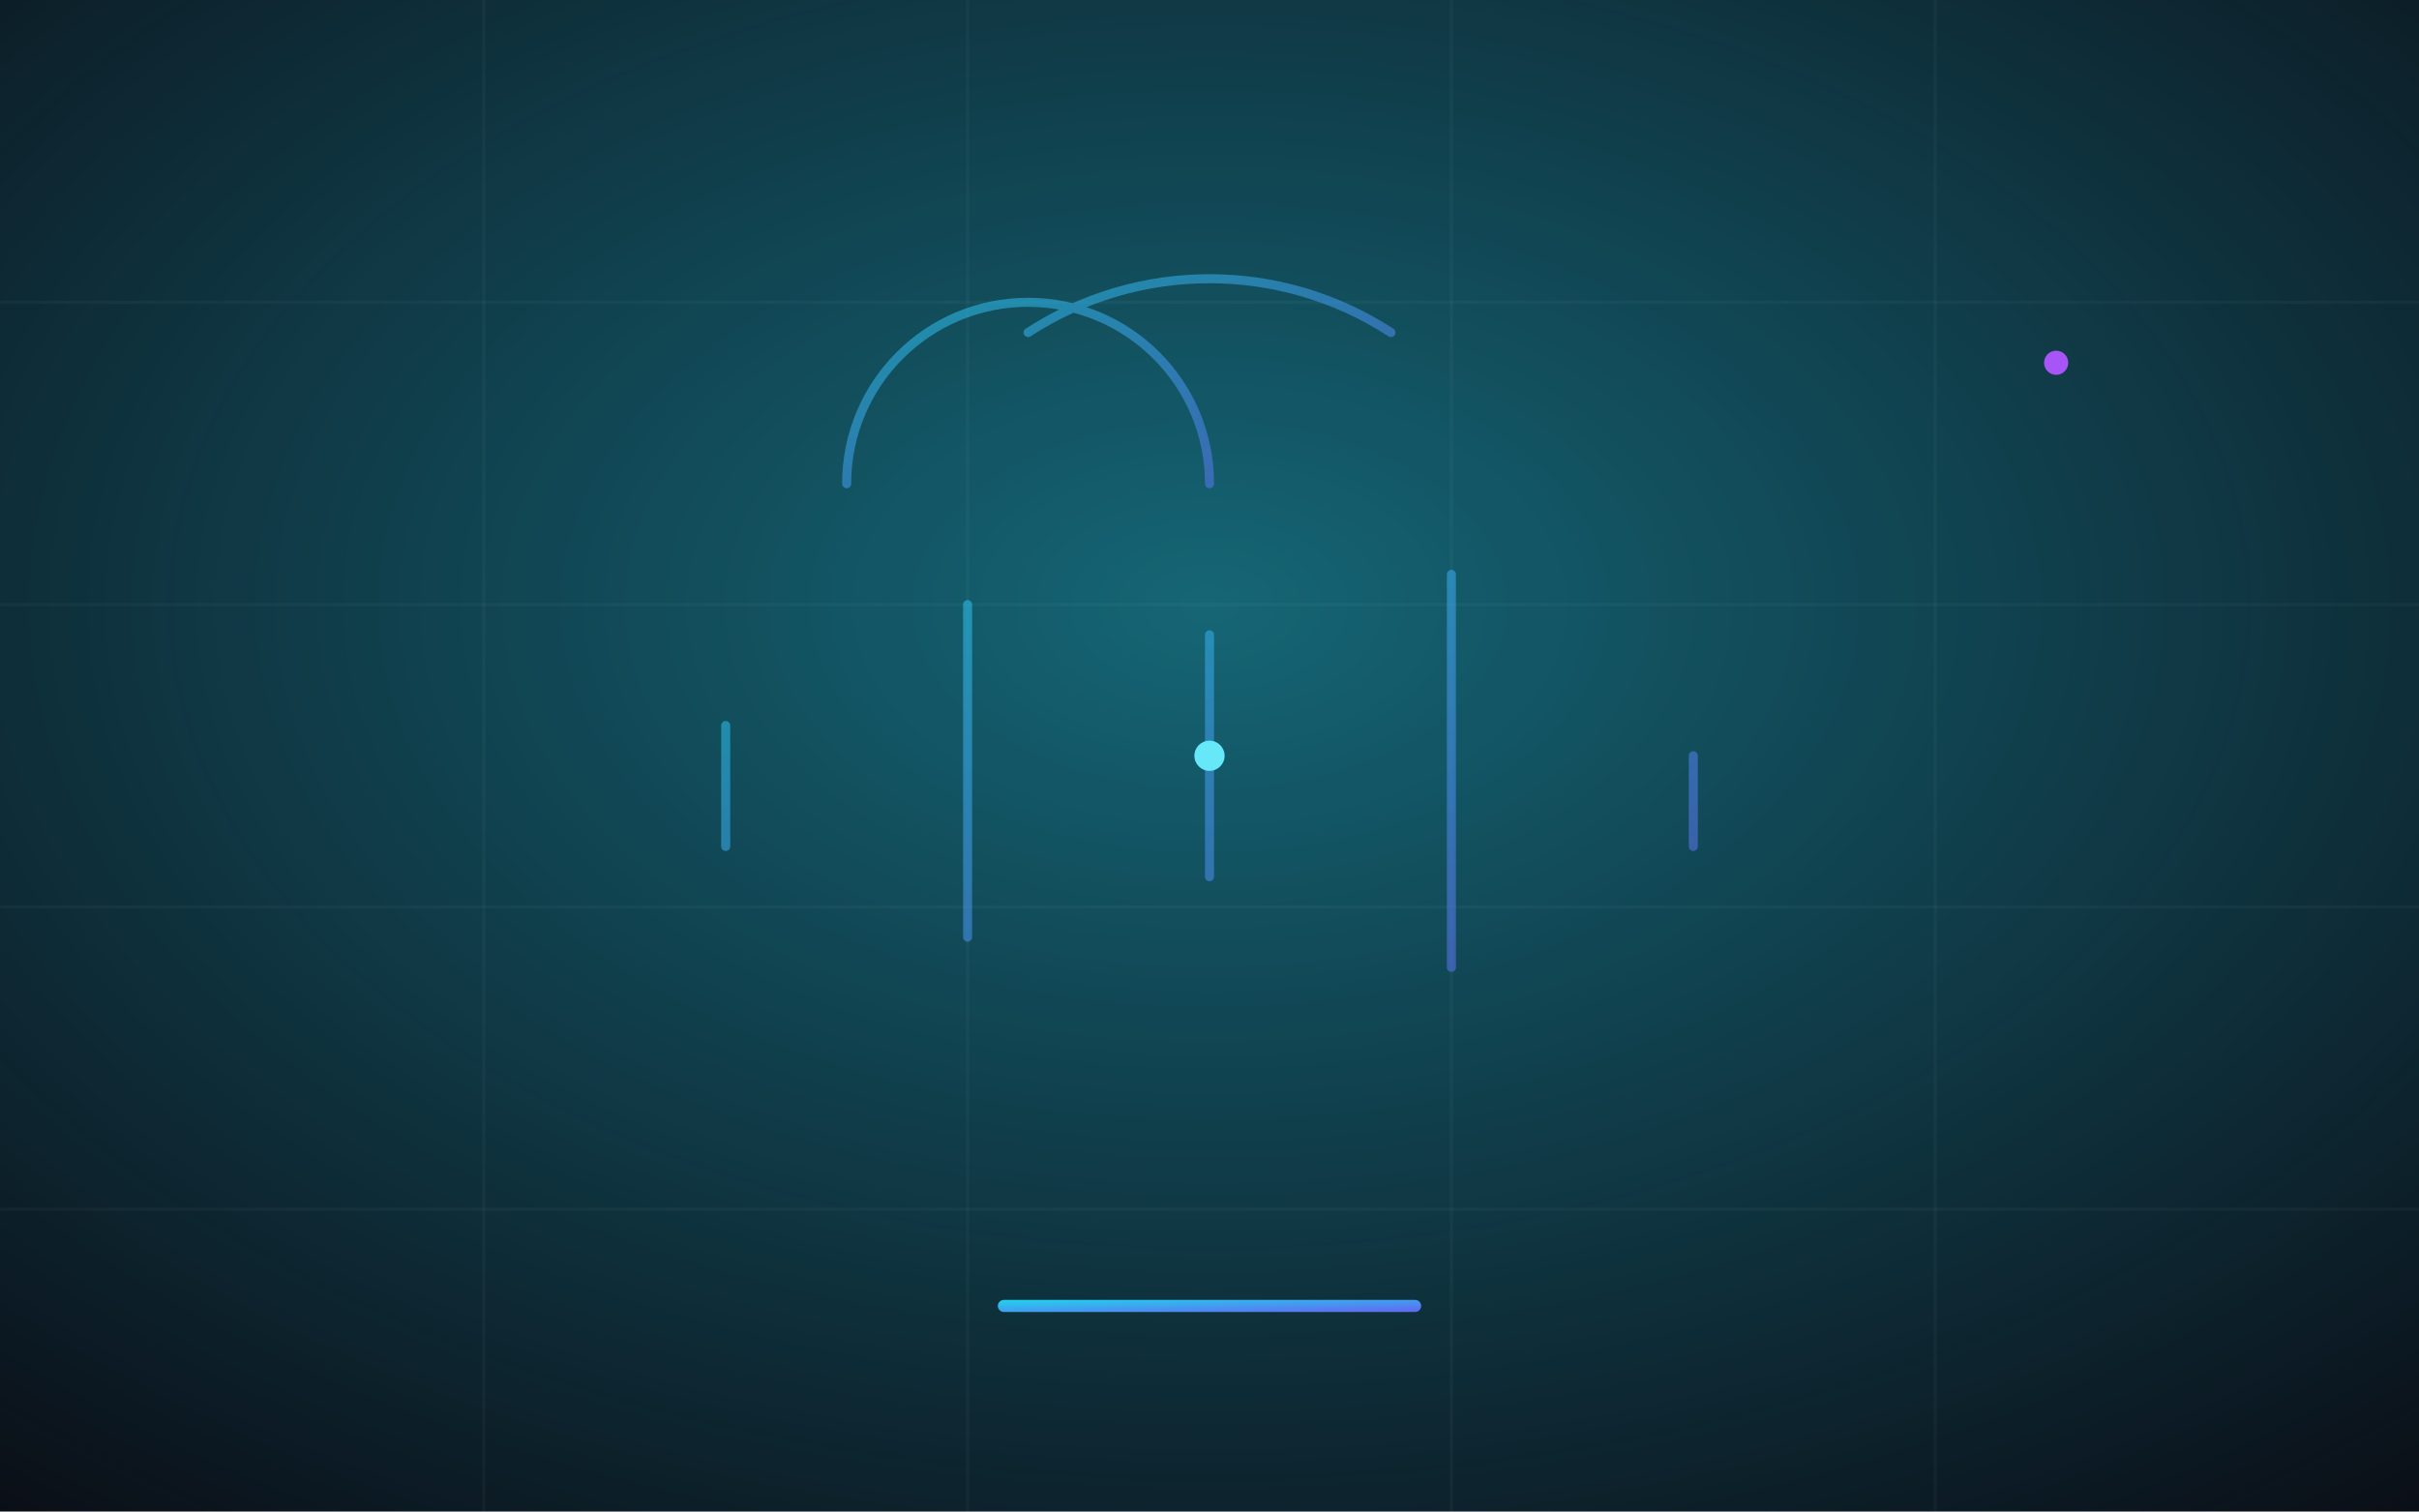
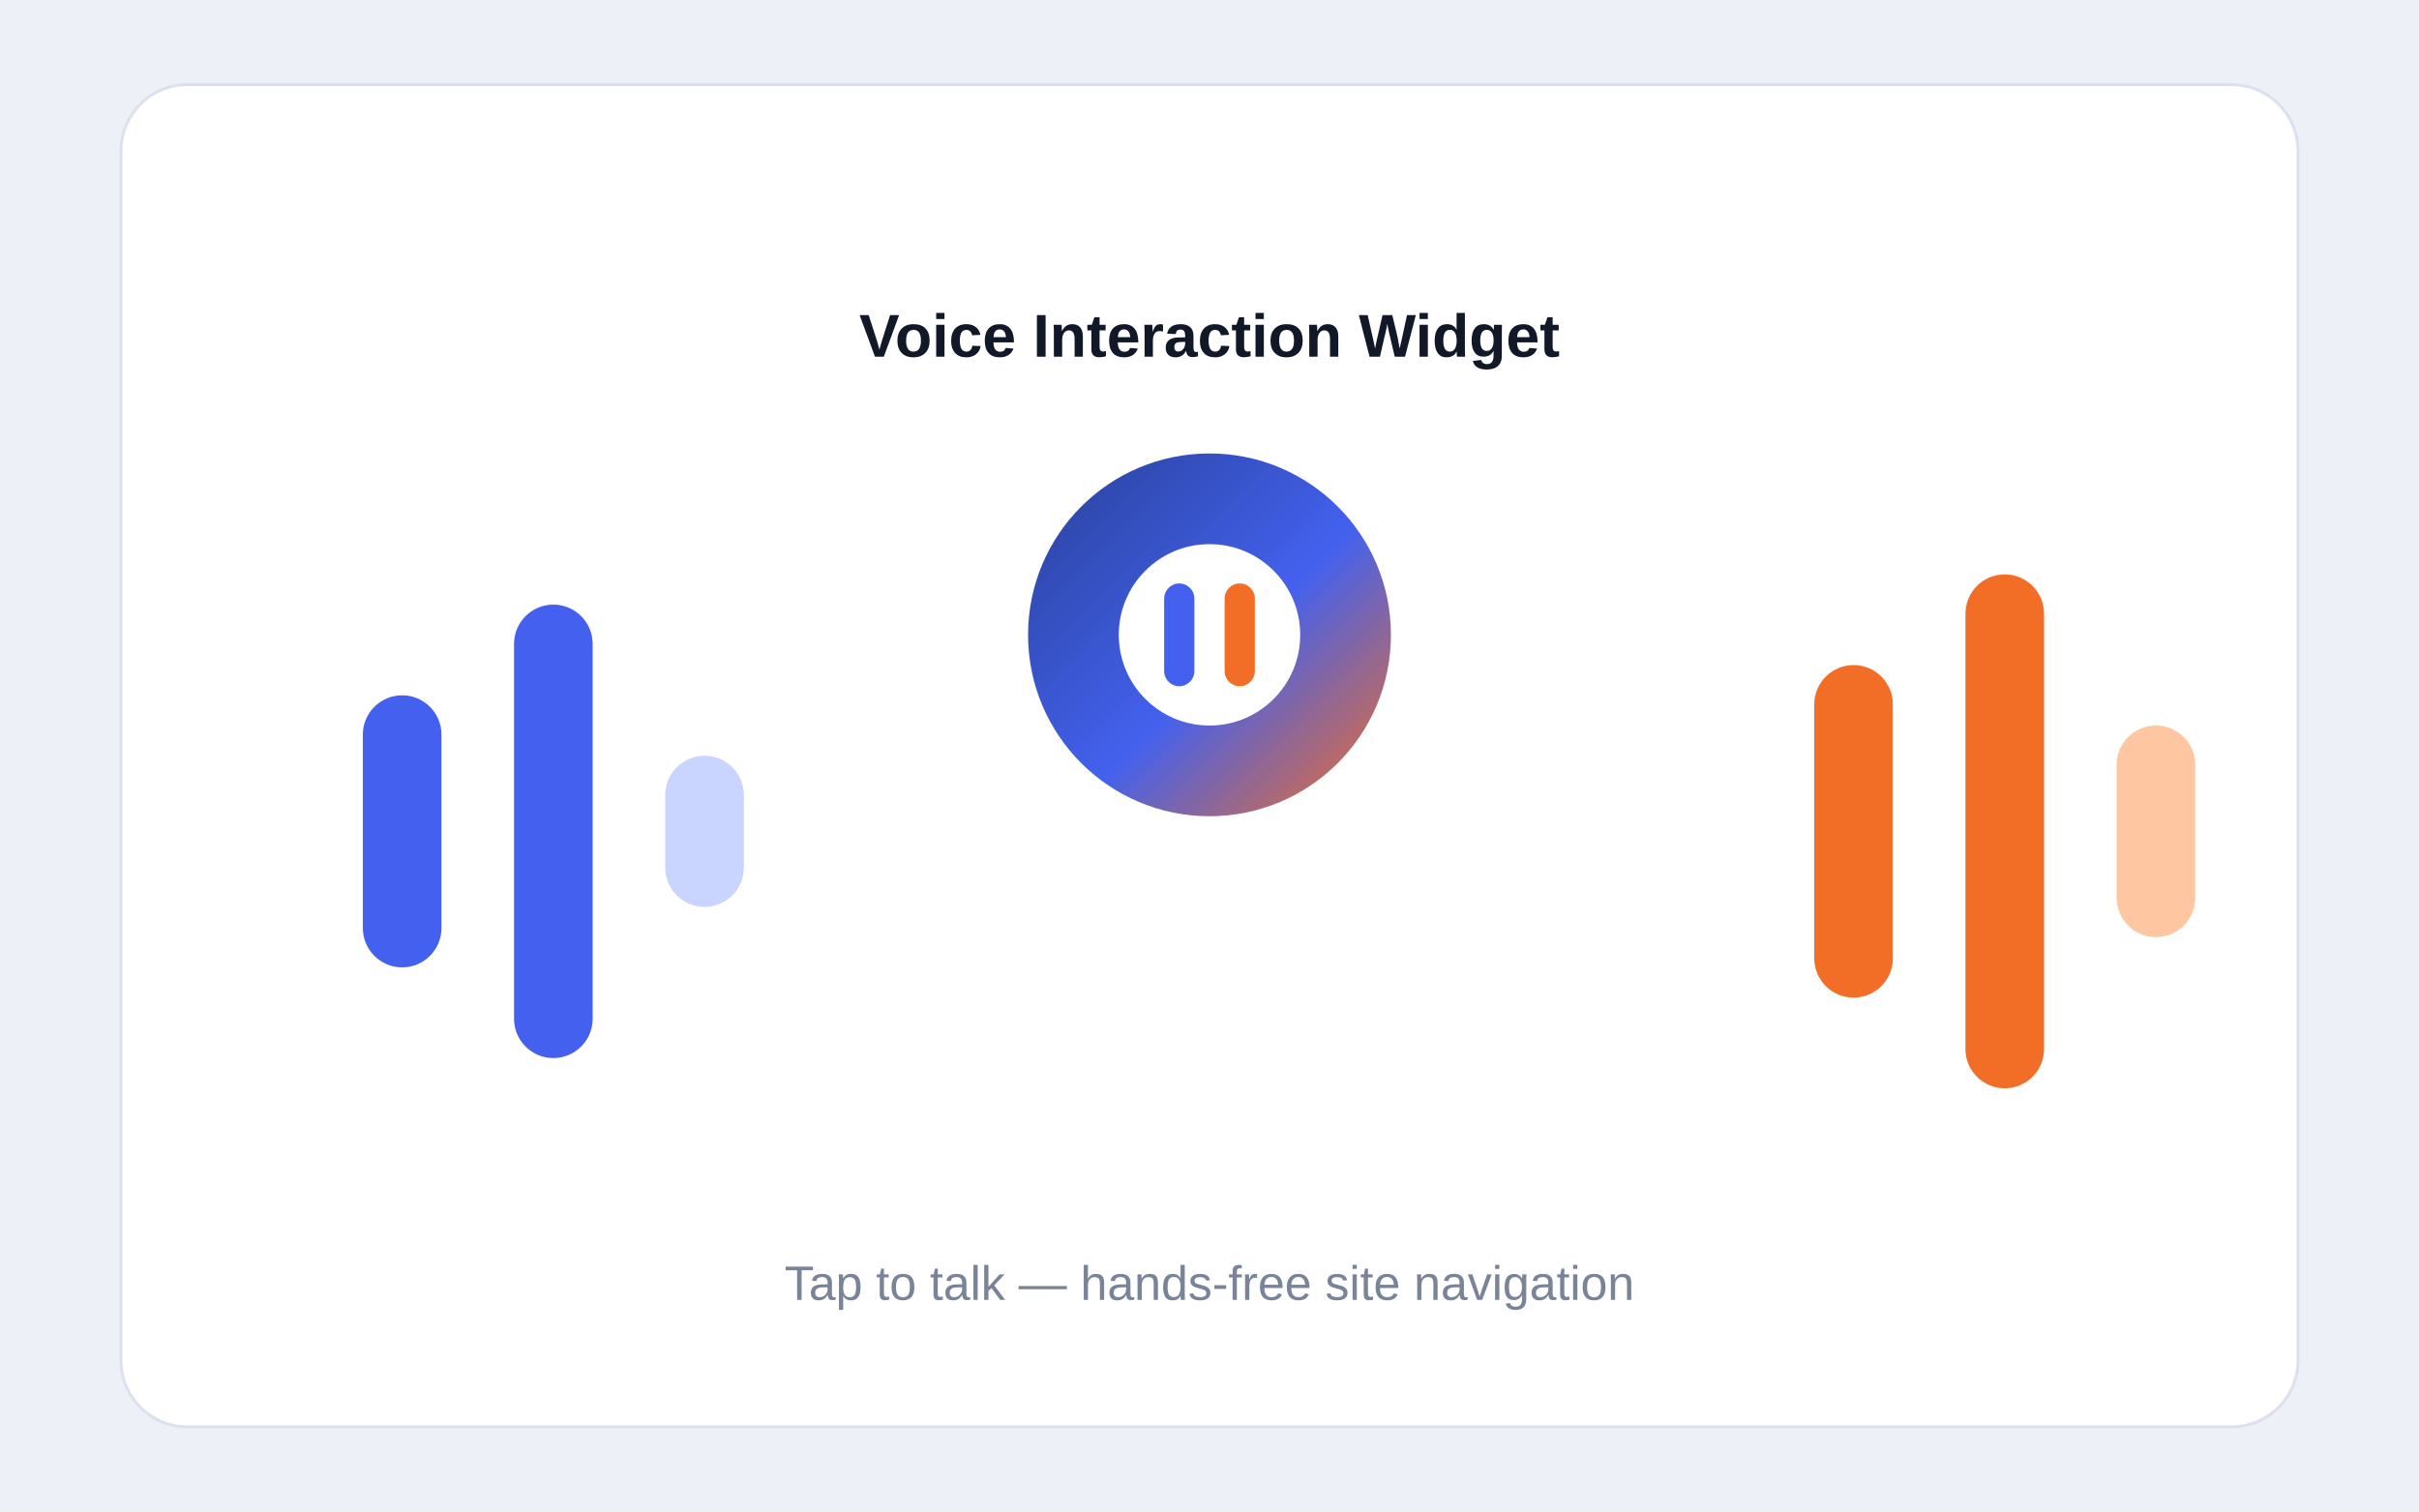
- <svg xmlns="http://www.w3.org/2000/svg" viewBox="0 0 800 500" width="800" height="500">
+ <svg xmlns="http://www.w3.org/2000/svg" viewBox="0 0 800 500">
  <defs>
-     <linearGradient id="acc" x1="0" y1="0" x2="1" y2="1">
-       <stop offset="0" stop-color="#22d3ee" />
-       <stop offset="1" stop-color="#6366f1" />
+     <linearGradient id="g" x1="0" y1="0" x2="1" y2="1">
+       <stop offset="0" stop-color="#294199" />
+       <stop offset="0.55" stop-color="#4361ee" />
+       <stop offset="1" stop-color="#f26e26" />
    </linearGradient>
-     <radialGradient id="glow" cx="0.5" cy="0.4" r="0.8">
-       <stop offset="0" stop-color="#22d3ee" stop-opacity="0.45" />
-       <stop offset="1" stop-color="#22d3ee" stop-opacity="0" />
-     </radialGradient>
  </defs>
-   <rect width="800" height="500" fill="#0a0c14" />
-   <rect width="800" height="500" fill="url(#glow)" />
-   <g stroke="#ffffff" stroke-opacity="0.035">
-     <path d="M0 100h800M0 200h800M0 300h800M0 400h800" />
-     <path d="M160 0v500M320 0v500M480 0v500M640 0v500" />
-   </g>
-   <g fill="none" stroke="url(#acc)" stroke-opacity="0.55" stroke-width="3" stroke-linecap="round" transform="translate(400,240)">
-     <path d="M-160 40 V0 M-80 70 V-40 M0 50 V-30 M80 80 V-50 M160 40 V10" />
-     <path d="M-120 -80 a60 60 0 0 1 120 0 M-60 -130 a110 110 0 0 1 120 0" />
-   </g>
-   <circle cx="400" cy="250" r="5" fill="#67e8f9" />
-   <rect x="330" y="430" width="140" height="4" rx="2" fill="url(#acc)" />
-   <circle cx="680" cy="120" r="4" fill="#a855f7" />
+   <rect width="800" height="500" fill="#eef0f7" />
+   <rect x="40" y="28" width="720" height="444" rx="22" fill="#ffffff" />
+   <rect x="40" y="28" width="720" height="444" rx="22" fill="none" stroke="#dde1ee" />
+   <rect x="340" y="150" width="120" height="120" rx="60" fill="url(#g)" />
+   <rect x="370" y="180" width="60" height="60" rx="30" fill="#ffffff" />
+   <rect x="385" y="193" width="10" height="34" rx="5" fill="#4361ee" />
+   <rect x="405" y="193" width="10" height="34" rx="5" fill="#f26e26" />
+   <rect x="120" y="230" width="26" height="90" rx="13" fill="#4361ee" />
+   <rect x="170" y="200" width="26" height="150" rx="13" fill="#4361ee" />
+   <rect x="220" y="250" width="26" height="50" rx="13" fill="#c9d4ff" />
+   <rect x="600" y="220" width="26" height="110" rx="13" fill="#f26e26" />
+   <rect x="650" y="190" width="26" height="170" rx="13" fill="#f26e26" />
+   <rect x="700" y="240" width="26" height="70" rx="13" fill="#ffc7a1" />
+   <text x="400" y="118" font-family="Arial, sans-serif" font-size="20" font-weight="700" text-anchor="middle" fill="#111827">Voice Interaction Widget</text>
+   <text x="400" y="430" font-family="Arial, sans-serif" font-size="16" fill="#7a8499" text-anchor="middle">Tap to talk — hands-free site navigation</text>
</svg>
